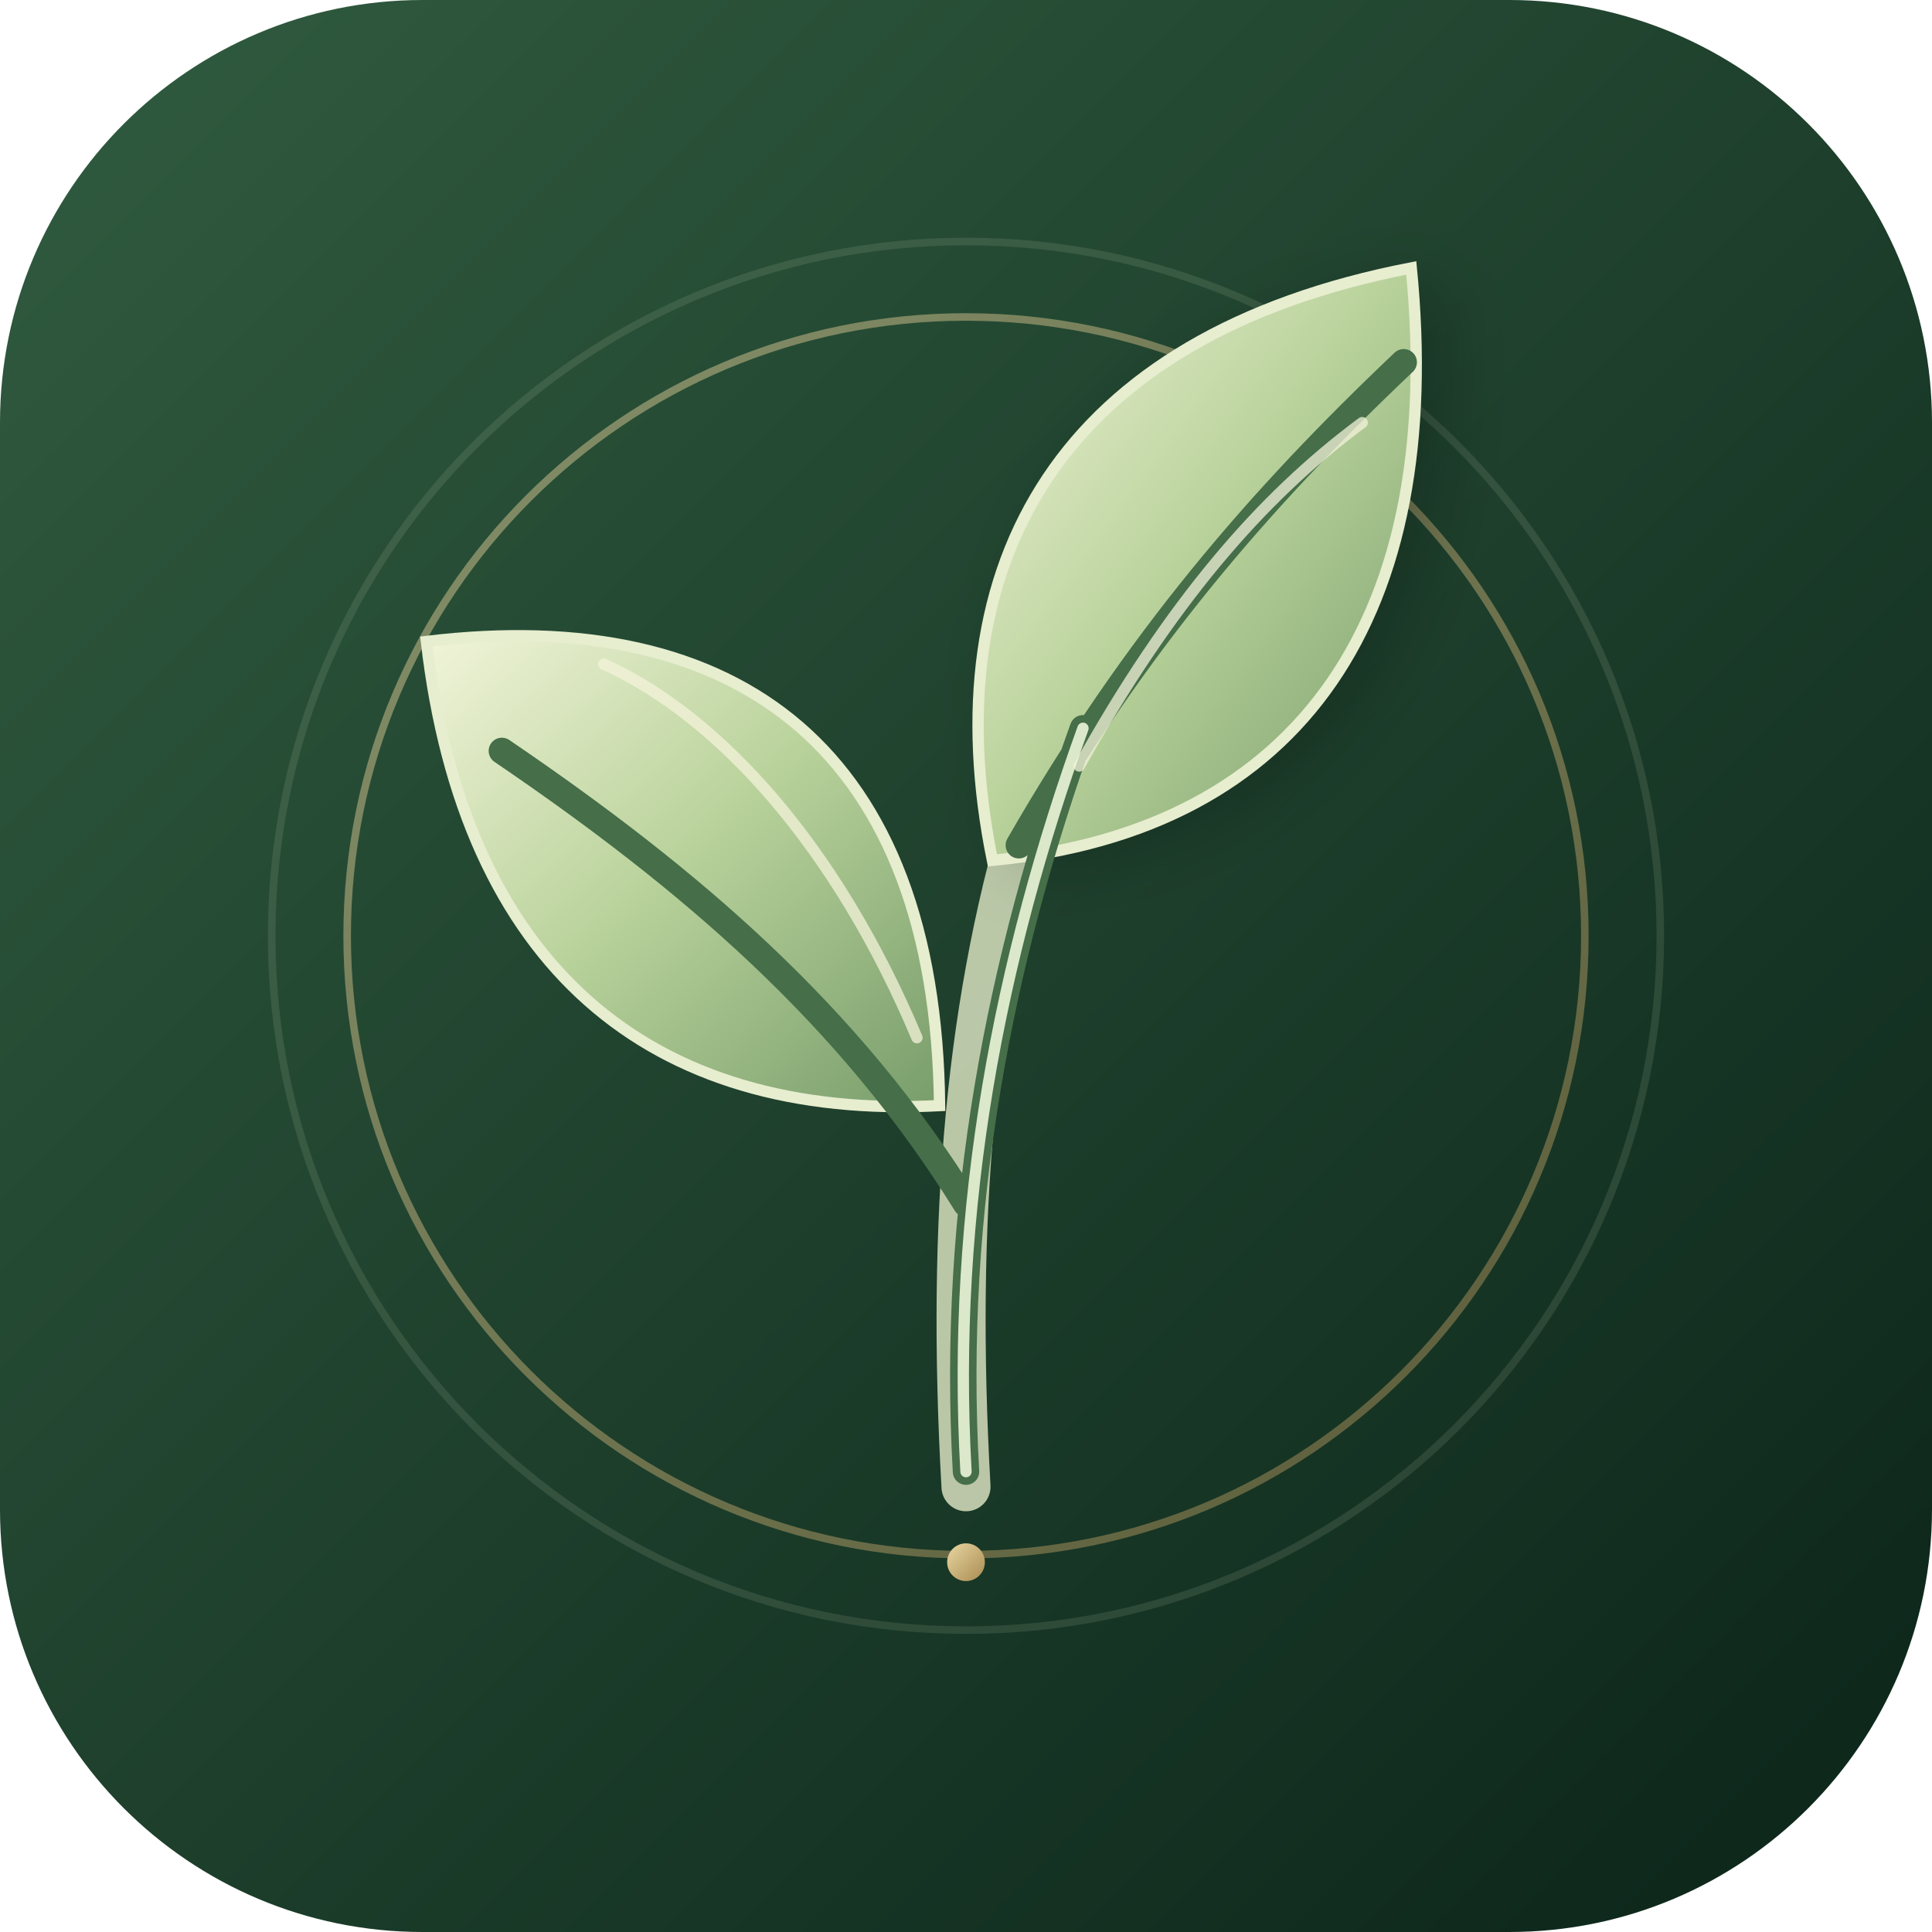
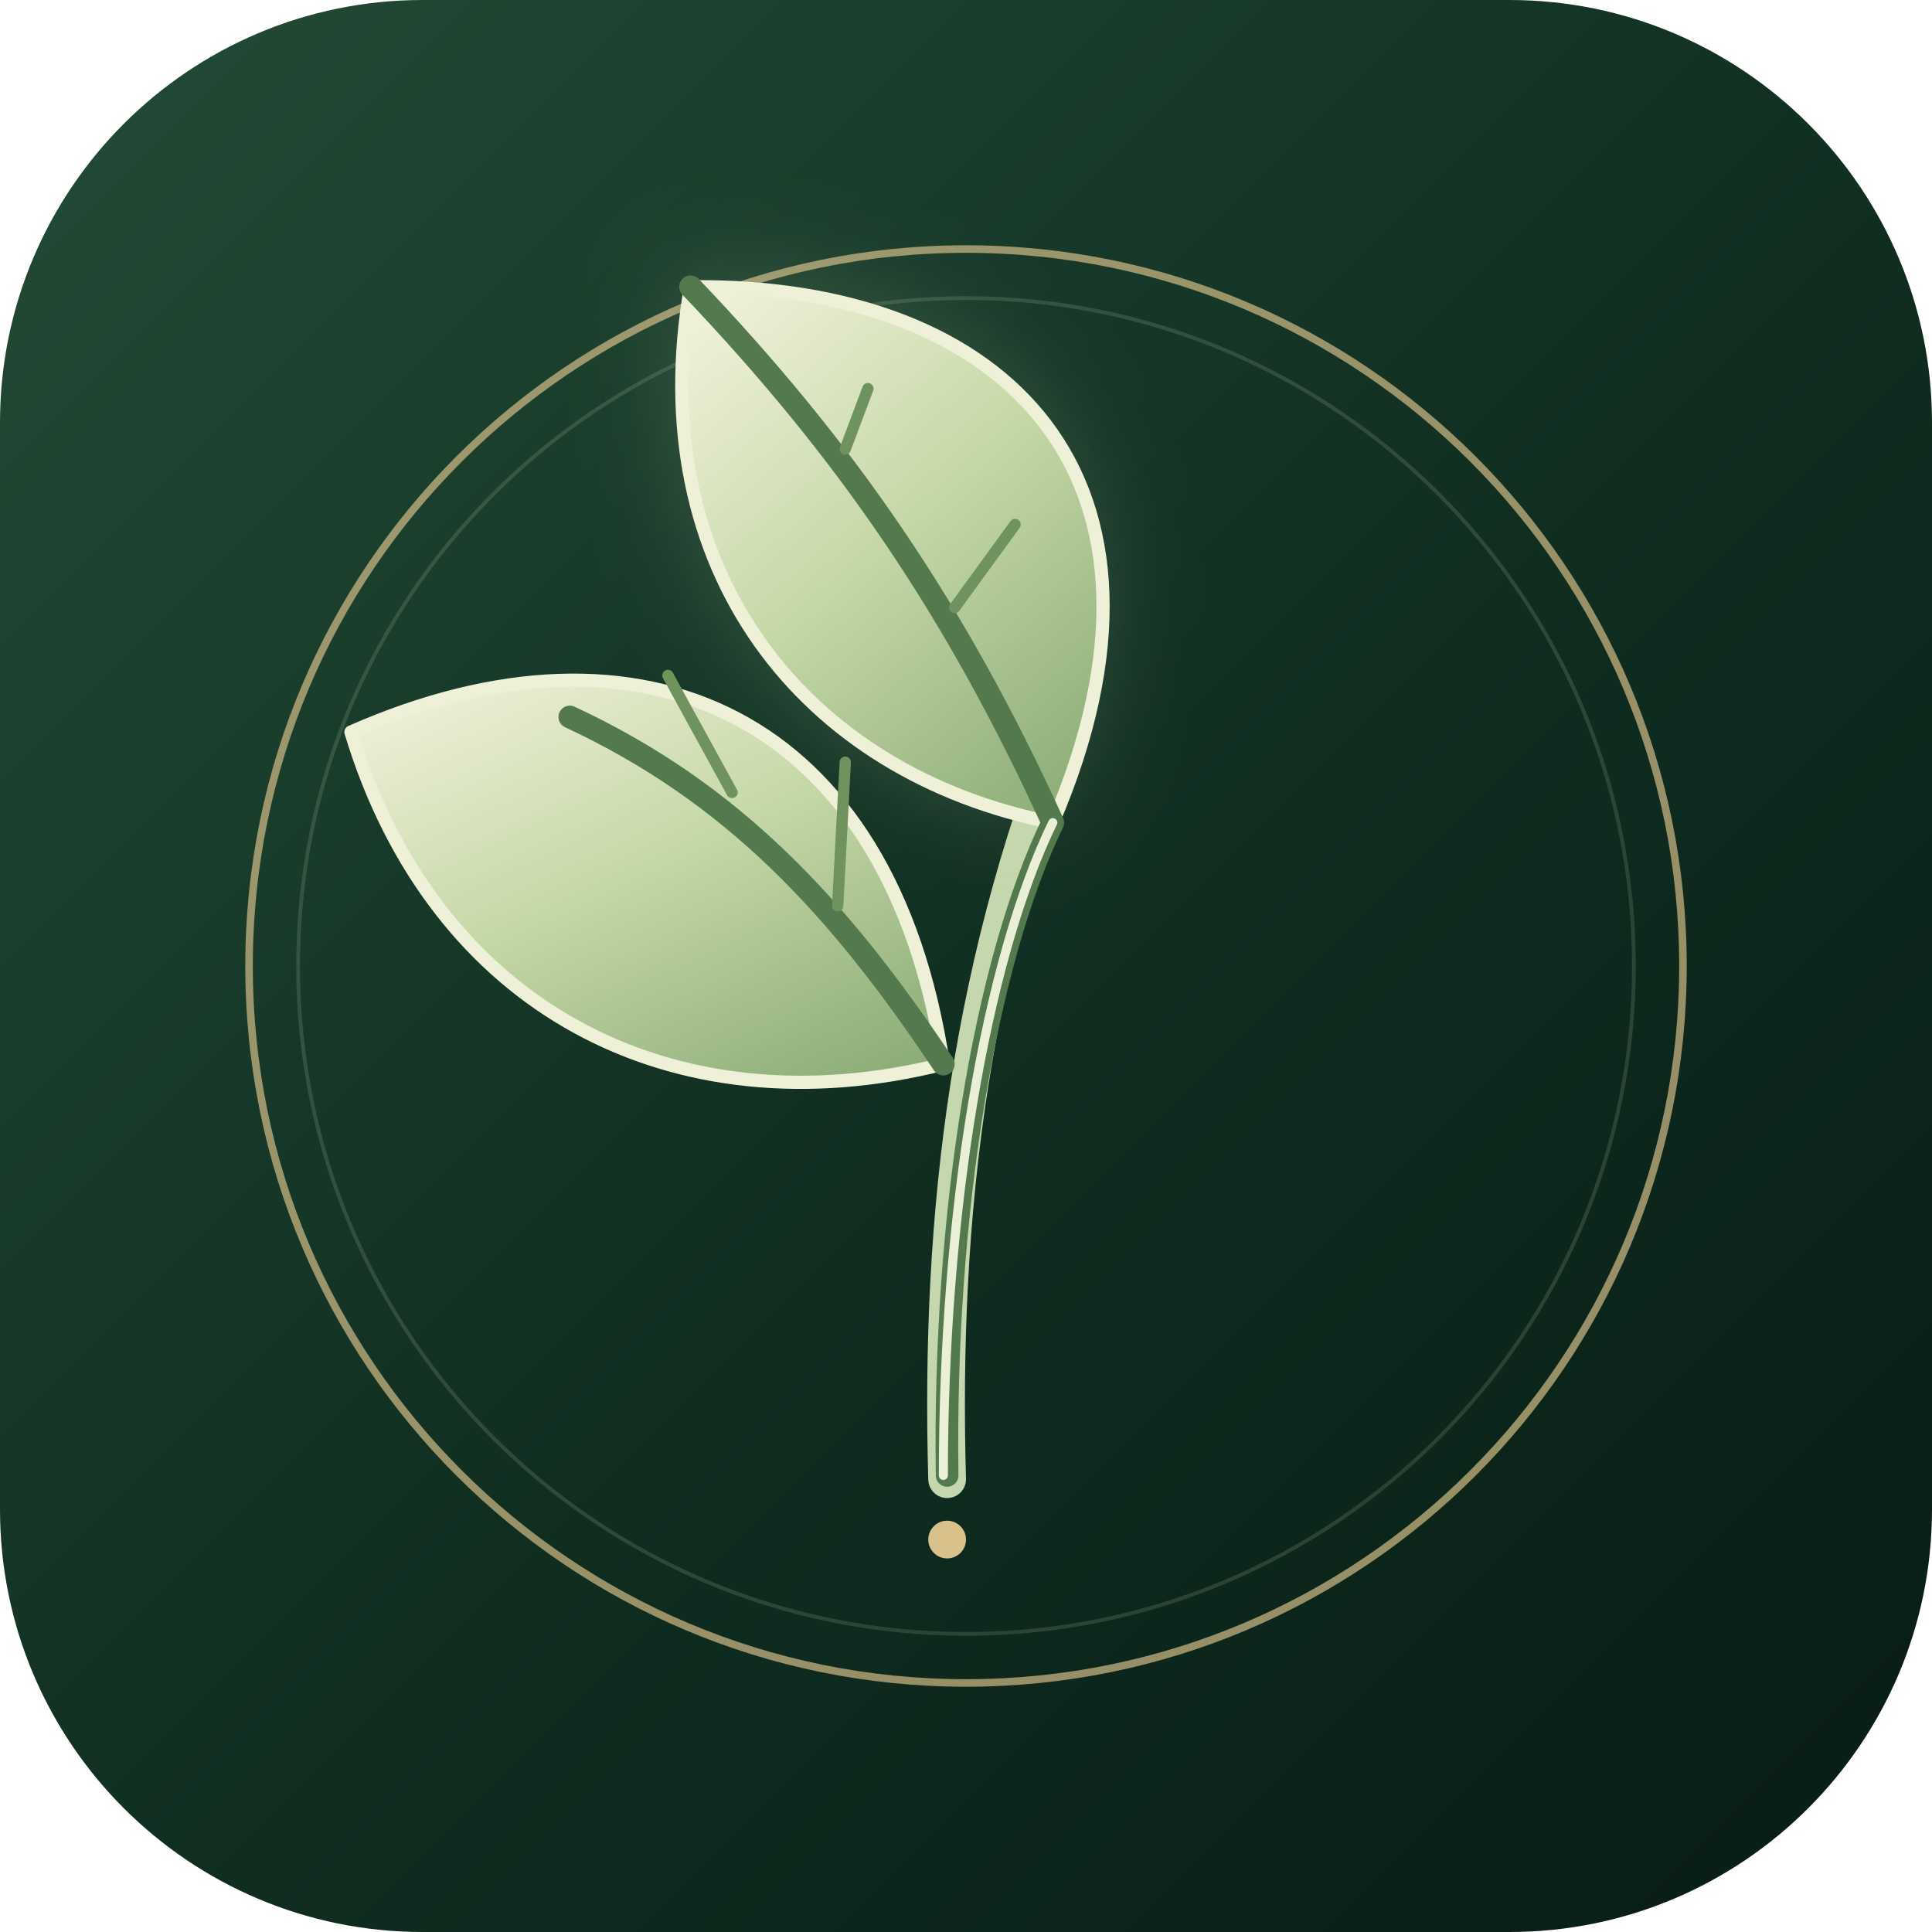
<svg xmlns="http://www.w3.org/2000/svg" viewBox="0 0 512 512">
  <defs>
    <linearGradient id="bg" x1="0" y1="0" x2="1" y2="1">
-       <stop stop-color="#315c40" />
-       <stop offset="1" stop-color="#0b2419" />
+       <stop stop-color="#244c37" />
+       <stop offset=".55" stop-color="#102d20" />
+       <stop offset="1" stop-color="#081b14" />
    </linearGradient>
-     <linearGradient id="leaf" x1="0" y1="0" x2="1" y2="1">
-       <stop stop-color="#f1f4d9" />
-       <stop offset=".48" stop-color="#b9d29b" />
-       <stop offset="1" stop-color="#789d6b" />
+     <linearGradient id="leaf" x1=".15" y1="0" x2=".85" y2="1">
+       <stop stop-color="#eef0d8" />
+       <stop offset=".45" stop-color="#c7d9a9" />
+       <stop offset="1" stop-color="#8eae79" />
    </linearGradient>
-     <linearGradient id="gold" x1="0" y1="0" x2="1" y2="1">
-       <stop stop-color="#e9d7a2" />
-       <stop offset="1" stop-color="#a98b51" />
-     </linearGradient>
-     <filter id="shadow" x="-30%" y="-30%" width="160%" height="160%">
-       <feGaussianBlur stdDeviation="9" />
+     <filter id="glow" x="-40%" y="-40%" width="180%" height="180%">
+       <feGaussianBlur stdDeviation="13" />
    </filter>
  </defs>
  <rect width="512" height="512" rx="112" fill="url(#bg)" />
-   <circle cx="256" cy="248" r="184" fill="none" stroke="#d9e5c4" stroke-opacity=".12" stroke-width="2" />
-   <circle cx="256" cy="248" r="164" fill="none" stroke="url(#gold)" stroke-opacity=".48" stroke-width="2" />
-   <path d="M256 394c-4-71 1-130 18-184" fill="none" stroke="#d6dfbd" stroke-width="13" stroke-linecap="round" opacity=".85" />
-   <path d="M270 230c-16-79 18-139 111-157 9 91-28 149-111 157Z" fill="#000" opacity=".22" filter="url(#shadow)" />
-   <path d="M263 228c-16-79 18-139 111-157 9 91-28 149-111 157Z" fill="url(#leaf)" stroke="#e7edcf" stroke-width="3" />
-   <path d="M249 293c-77 4-126-37-136-123 83-10 135 29 136 123Z" fill="url(#leaf)" stroke="#e7edcf" stroke-width="3" />
-   <path d="M256 390c-4-70 9-136 31-197M256 319c-31-50-73-86-123-120M270 224c31-54 64-92 102-128" fill="none" stroke="#456e49" stroke-width="7" stroke-linecap="round" />
-   <path d="M256 390c-4-70 9-136 31-197" fill="none" stroke="#dbe8c9" stroke-width="3" stroke-linecap="round" />
-   <path d="M160 176c31 14 62 49 83 99M286 203c24-43 48-71 75-91" fill="none" stroke="#f4f2d9" stroke-opacity=".75" stroke-width="3" stroke-linecap="round" />
-   <circle cx="256" cy="414" r="5" fill="url(#gold)" />
+   <circle cx="256" cy="256" r="190" fill="none" stroke="#d8c18a" stroke-opacity=".68" stroke-width="2" />
+   <circle cx="256" cy="256" r="177" fill="none" stroke="#e7edda" stroke-opacity=".14" stroke-width="1" />
+   <path d="M251 392C249 322 257 253 286 184" fill="none" stroke="#c5d7ae" stroke-width="10" stroke-linecap="round" />
+   <path d="M277 217C211 204 168 150 181 73c86-1 137 52 96 144Z" fill="#d4e2b6" opacity=".18" filter="url(#glow)" />
+   <path d="M279 218C213 205 170 151 183 76c84-1 135 51 96 142Z" fill="url(#leaf)" stroke="#eef0d8" stroke-width="3.5" stroke-linejoin="round" />
+   <path d="M250 282C178 300 115 267 93 194c77-34 143-5 157 88Z" fill="url(#leaf)" stroke="#eef0d8" stroke-width="3.5" stroke-linejoin="round" />
+   <path d="M251 391C250 322 261 255 279 218M250 282C222 240 194 210 151 190M279 218C253 161 224 119 183 76" fill="none" stroke="#55794e" stroke-width="6" stroke-linecap="round" />
+   <path d="M250 391C250 322 261 255 279 218" fill="none" stroke="#eaf0d8" stroke-width="2.4" stroke-linecap="round" />
+   <path d="M222 240 224 202M194 210 177 179M253 161 269 139M224 119 230 103" fill="none" stroke="#6f925e" stroke-width="3" stroke-linecap="round" />
+   <circle cx="251" cy="408" r="5" fill="#d8c18a" />
</svg>
